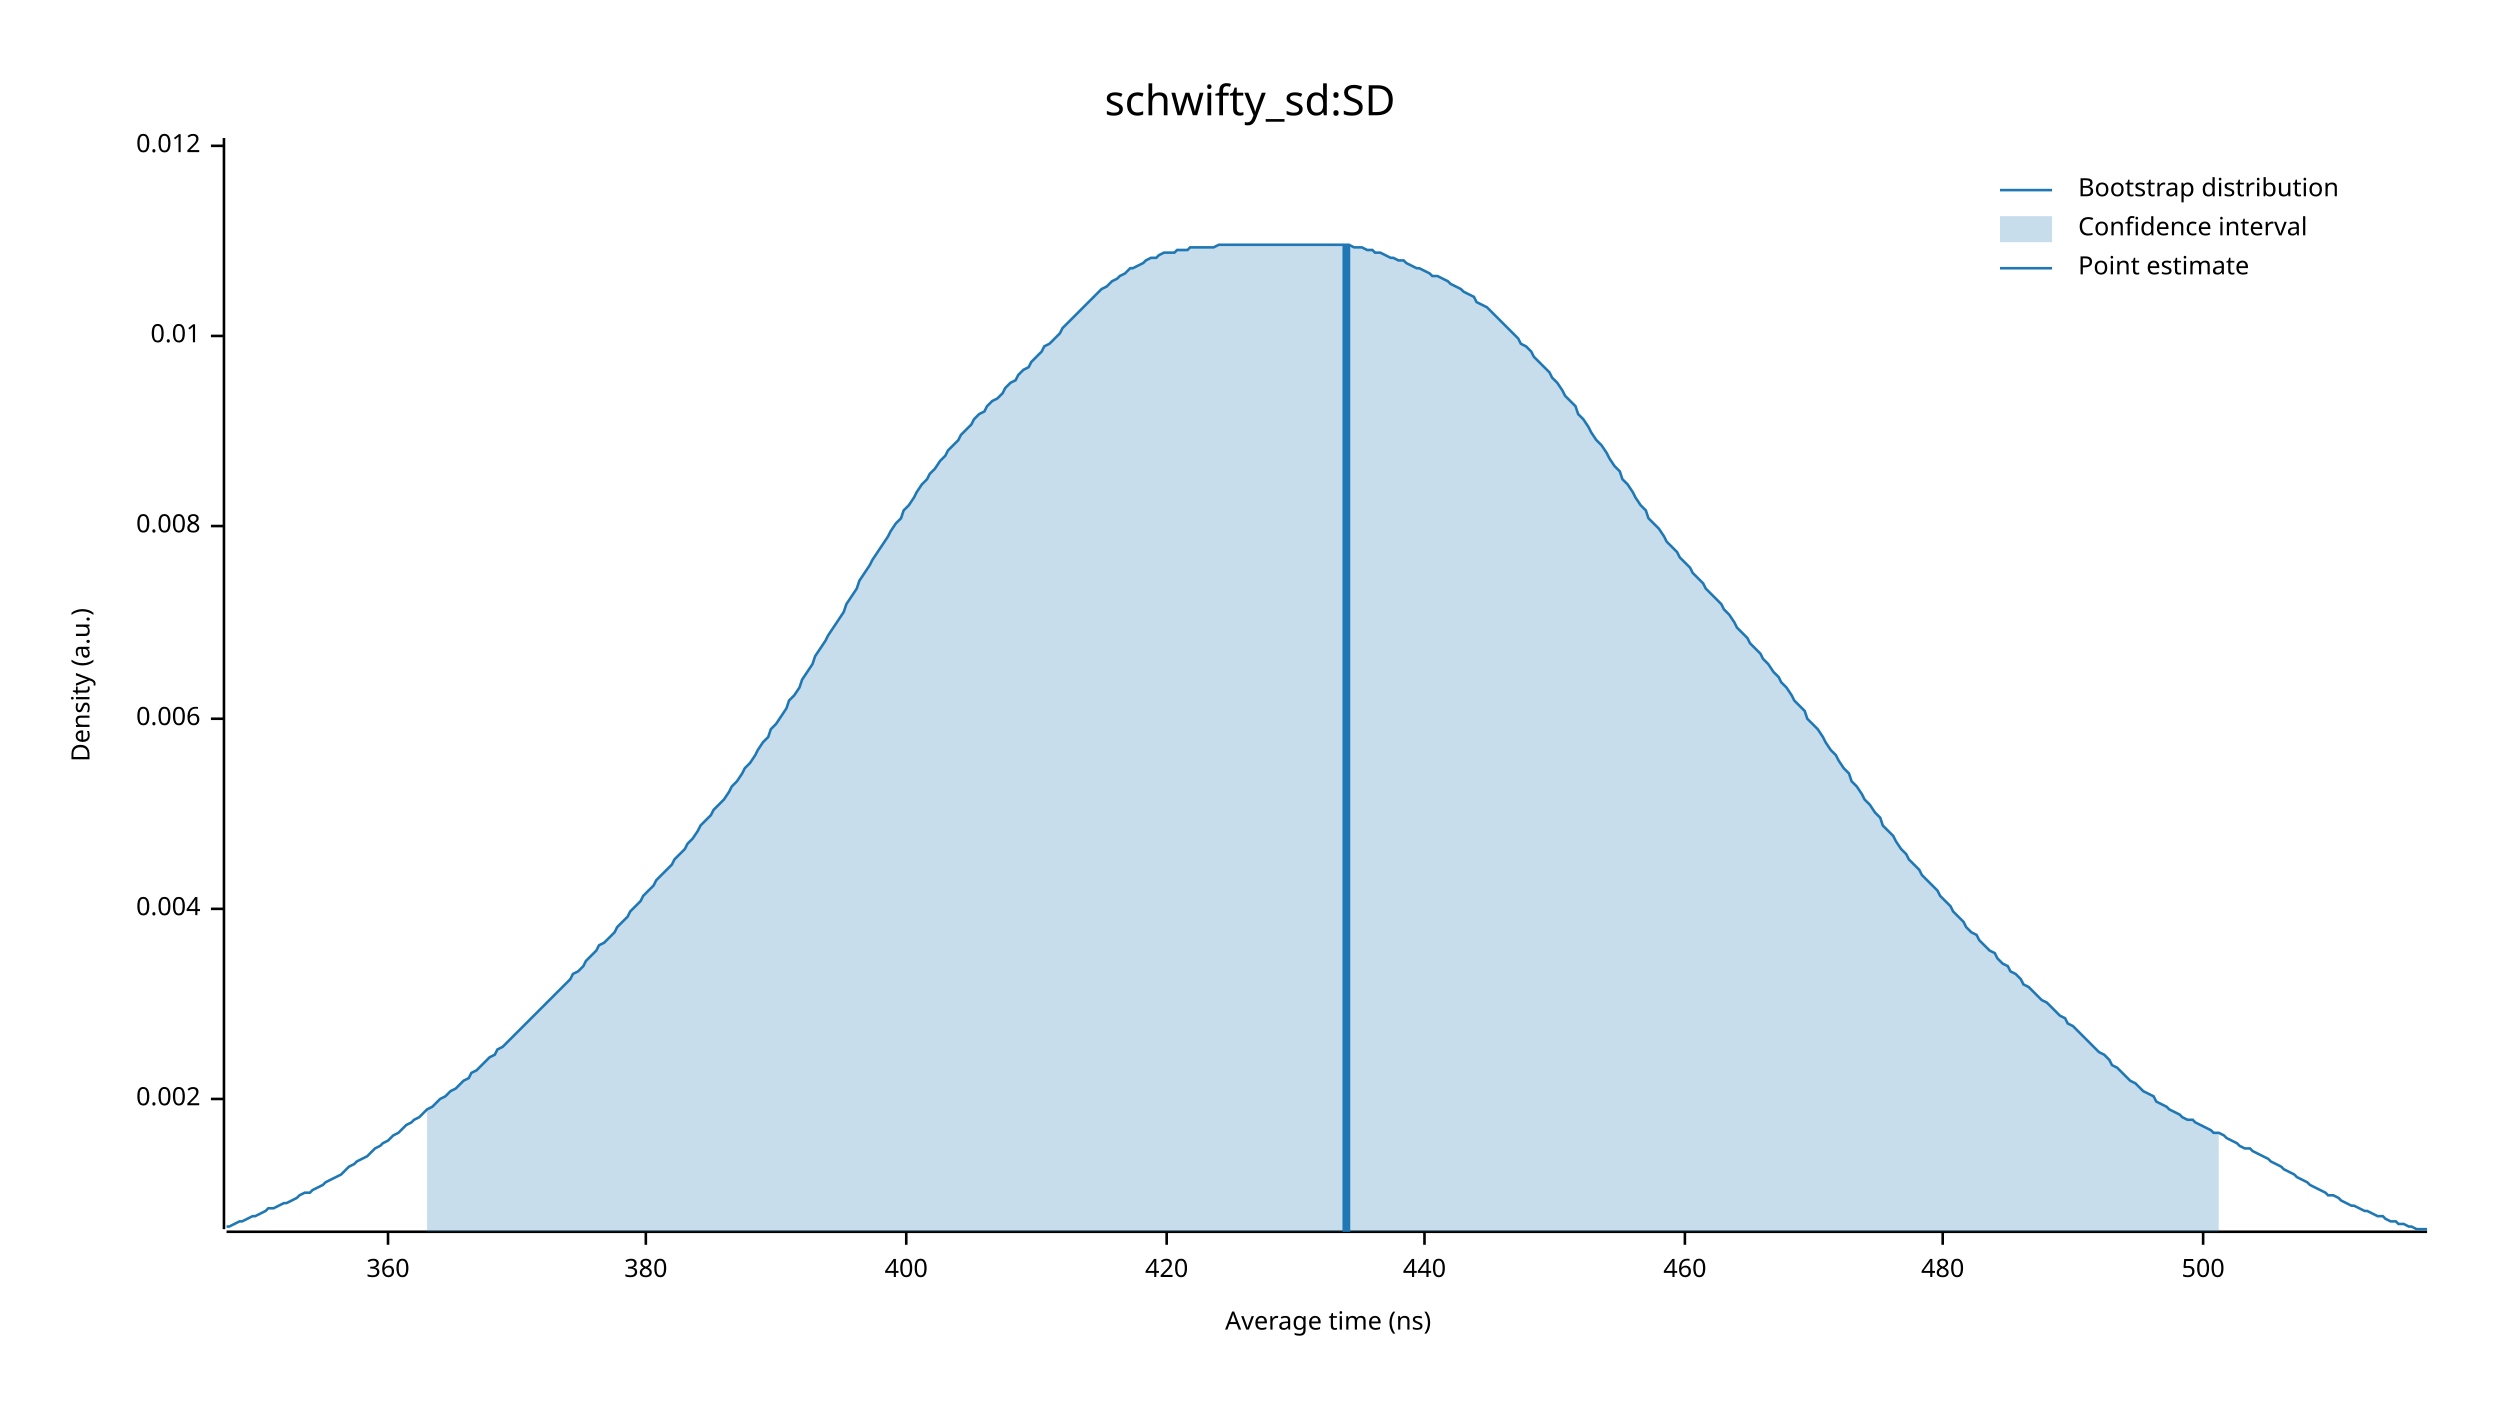
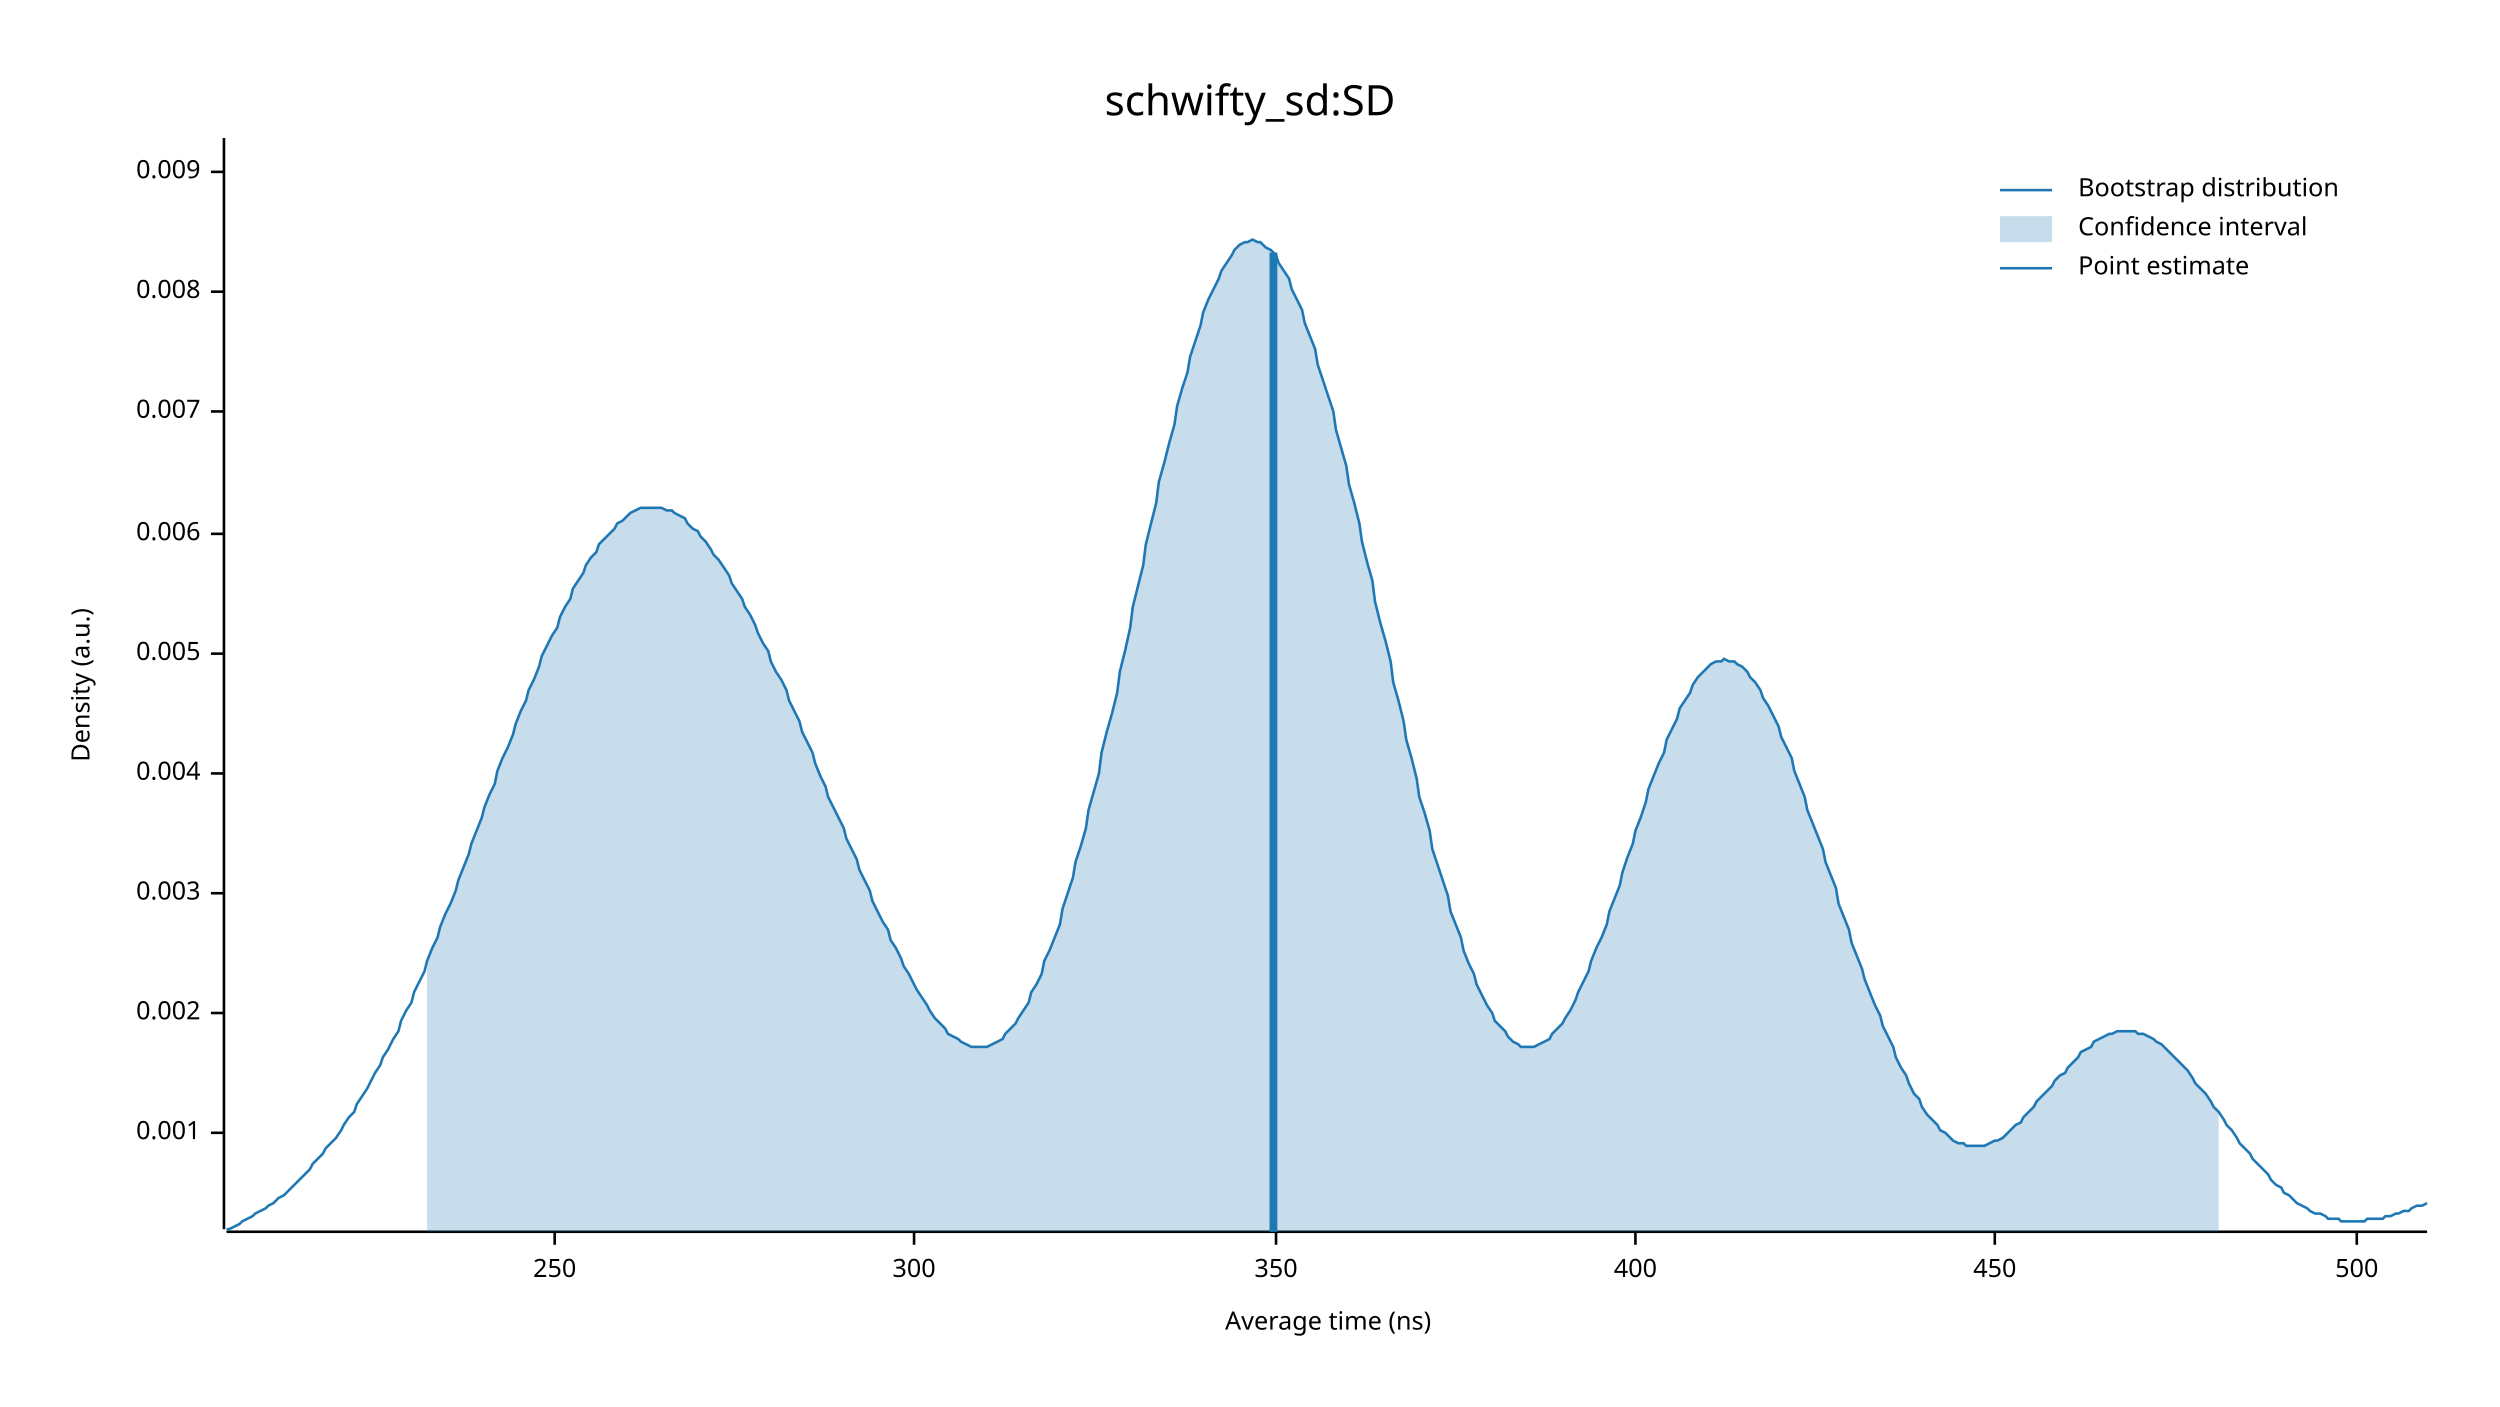
<svg xmlns="http://www.w3.org/2000/svg" width="960" height="540" viewBox="0 0 960 540">
  <text x="480" y="32" dy="0.76em" text-anchor="middle" font-family="sans-serif" font-size="16.129" opacity="1" fill="#000000">
schwifty_sd:SD
</text>
  <text x="27" y="263" dy="0.76em" text-anchor="middle" font-family="sans-serif" font-size="9.677" opacity="1" fill="#000000" transform="rotate(270, 27, 263)">
Density (a.u.)
</text>
  <text x="510" y="513" dy="-0.5ex" text-anchor="middle" font-family="sans-serif" font-size="9.677" opacity="1" fill="#000000">
Average time (ns)
</text>
  <polyline fill="none" opacity="1" stroke="#000000" stroke-width="1" points="86,53 86,472 " />
-   <text x="77" y="422" dy="0.5ex" text-anchor="end" font-family="sans-serif" font-size="9.677" opacity="1" fill="#000000">
+   <text x="77" y="435" dy="0.5ex" text-anchor="end" font-family="sans-serif" font-size="9.677" opacity="1" fill="#000000">
+ 0.001
+ </text>
+   <polyline fill="none" opacity="1" stroke="#000000" stroke-width="1" points="81,435 86,435 " />
+   <text x="77" y="389" dy="0.5ex" text-anchor="end" font-family="sans-serif" font-size="9.677" opacity="1" fill="#000000">
0.002
</text>
-   <polyline fill="none" opacity="1" stroke="#000000" stroke-width="1" points="81,422 86,422 " />
-   <text x="77" y="349" dy="0.5ex" text-anchor="end" font-family="sans-serif" font-size="9.677" opacity="1" fill="#000000">
+   <polyline fill="none" opacity="1" stroke="#000000" stroke-width="1" points="81,389 86,389 " />
+   <text x="77" y="343" dy="0.5ex" text-anchor="end" font-family="sans-serif" font-size="9.677" opacity="1" fill="#000000">
+ 0.003
+ </text>
+   <polyline fill="none" opacity="1" stroke="#000000" stroke-width="1" points="81,343 86,343 " />
+   <text x="77" y="297" dy="0.5ex" text-anchor="end" font-family="sans-serif" font-size="9.677" opacity="1" fill="#000000">
0.004
</text>
-   <polyline fill="none" opacity="1" stroke="#000000" stroke-width="1" points="81,349 86,349 " />
-   <text x="77" y="276" dy="0.5ex" text-anchor="end" font-family="sans-serif" font-size="9.677" opacity="1" fill="#000000">
+   <polyline fill="none" opacity="1" stroke="#000000" stroke-width="1" points="81,297 86,297 " />
+   <text x="77" y="251" dy="0.5ex" text-anchor="end" font-family="sans-serif" font-size="9.677" opacity="1" fill="#000000">
+ 0.005
+ </text>
+   <polyline fill="none" opacity="1" stroke="#000000" stroke-width="1" points="81,251 86,251 " />
+   <text x="77" y="205" dy="0.5ex" text-anchor="end" font-family="sans-serif" font-size="9.677" opacity="1" fill="#000000">
0.006
</text>
-   <polyline fill="none" opacity="1" stroke="#000000" stroke-width="1" points="81,276 86,276 " />
-   <text x="77" y="202" dy="0.5ex" text-anchor="end" font-family="sans-serif" font-size="9.677" opacity="1" fill="#000000">
+   <polyline fill="none" opacity="1" stroke="#000000" stroke-width="1" points="81,205 86,205 " />
+   <text x="77" y="158" dy="0.5ex" text-anchor="end" font-family="sans-serif" font-size="9.677" opacity="1" fill="#000000">
+ 0.007
+ </text>
+   <polyline fill="none" opacity="1" stroke="#000000" stroke-width="1" points="81,158 86,158 " />
+   <text x="77" y="112" dy="0.5ex" text-anchor="end" font-family="sans-serif" font-size="9.677" opacity="1" fill="#000000">
0.008
</text>
-   <polyline fill="none" opacity="1" stroke="#000000" stroke-width="1" points="81,202 86,202 " />
-   <text x="77" y="129" dy="0.5ex" text-anchor="end" font-family="sans-serif" font-size="9.677" opacity="1" fill="#000000">
- 0.01
+   <polyline fill="none" opacity="1" stroke="#000000" stroke-width="1" points="81,112 86,112 " />
+   <text x="77" y="66" dy="0.5ex" text-anchor="end" font-family="sans-serif" font-size="9.677" opacity="1" fill="#000000">
+ 0.009
</text>
-   <polyline fill="none" opacity="1" stroke="#000000" stroke-width="1" points="81,129 86,129 " />
-   <text x="77" y="56" dy="0.5ex" text-anchor="end" font-family="sans-serif" font-size="9.677" opacity="1" fill="#000000">
- 0.012
+   <polyline fill="none" opacity="1" stroke="#000000" stroke-width="1" points="81,66 86,66 " />
+   <polyline fill="none" opacity="1" stroke="#000000" stroke-width="1" points="87,473 932,473 " />
+   <text x="213" y="483" dy="0.76em" text-anchor="middle" font-family="sans-serif" font-size="9.677" opacity="1" fill="#000000">
+ 250
</text>
-   <polyline fill="none" opacity="1" stroke="#000000" stroke-width="1" points="81,56 86,56 " />
-   <polyline fill="none" opacity="1" stroke="#000000" stroke-width="1" points="87,473 932,473 " />
-   <text x="149" y="483" dy="0.76em" text-anchor="middle" font-family="sans-serif" font-size="9.677" opacity="1" fill="#000000">
- 360
+   <polyline fill="none" opacity="1" stroke="#000000" stroke-width="1" points="213,473 213,478 " />
+   <text x="351" y="483" dy="0.76em" text-anchor="middle" font-family="sans-serif" font-size="9.677" opacity="1" fill="#000000">
+ 300
</text>
-   <polyline fill="none" opacity="1" stroke="#000000" stroke-width="1" points="149,473 149,478 " />
-   <text x="248" y="483" dy="0.76em" text-anchor="middle" font-family="sans-serif" font-size="9.677" opacity="1" fill="#000000">
- 380
+   <polyline fill="none" opacity="1" stroke="#000000" stroke-width="1" points="351,473 351,478 " />
+   <text x="490" y="483" dy="0.76em" text-anchor="middle" font-family="sans-serif" font-size="9.677" opacity="1" fill="#000000">
+ 350
</text>
-   <polyline fill="none" opacity="1" stroke="#000000" stroke-width="1" points="248,473 248,478 " />
-   <text x="348" y="483" dy="0.76em" text-anchor="middle" font-family="sans-serif" font-size="9.677" opacity="1" fill="#000000">
+   <polyline fill="none" opacity="1" stroke="#000000" stroke-width="1" points="490,473 490,478 " />
+   <text x="628" y="483" dy="0.76em" text-anchor="middle" font-family="sans-serif" font-size="9.677" opacity="1" fill="#000000">
400
</text>
-   <polyline fill="none" opacity="1" stroke="#000000" stroke-width="1" points="348,473 348,478 " />
-   <text x="448" y="483" dy="0.76em" text-anchor="middle" font-family="sans-serif" font-size="9.677" opacity="1" fill="#000000">
- 420
+   <polyline fill="none" opacity="1" stroke="#000000" stroke-width="1" points="628,473 628,478 " />
+   <text x="766" y="483" dy="0.76em" text-anchor="middle" font-family="sans-serif" font-size="9.677" opacity="1" fill="#000000">
+ 450
</text>
-   <polyline fill="none" opacity="1" stroke="#000000" stroke-width="1" points="448,473 448,478 " />
-   <text x="547" y="483" dy="0.76em" text-anchor="middle" font-family="sans-serif" font-size="9.677" opacity="1" fill="#000000">
- 440
- </text>
-   <polyline fill="none" opacity="1" stroke="#000000" stroke-width="1" points="547,473 547,478 " />
-   <text x="647" y="483" dy="0.76em" text-anchor="middle" font-family="sans-serif" font-size="9.677" opacity="1" fill="#000000">
- 460
- </text>
-   <polyline fill="none" opacity="1" stroke="#000000" stroke-width="1" points="647,473 647,478 " />
-   <text x="746" y="483" dy="0.76em" text-anchor="middle" font-family="sans-serif" font-size="9.677" opacity="1" fill="#000000">
- 480
- </text>
-   <polyline fill="none" opacity="1" stroke="#000000" stroke-width="1" points="746,473 746,478 " />
-   <text x="846" y="483" dy="0.76em" text-anchor="middle" font-family="sans-serif" font-size="9.677" opacity="1" fill="#000000">
+   <polyline fill="none" opacity="1" stroke="#000000" stroke-width="1" points="766,473 766,478 " />
+   <text x="905" y="483" dy="0.76em" text-anchor="middle" font-family="sans-serif" font-size="9.677" opacity="1" fill="#000000">
500
</text>
-   <polyline fill="none" opacity="1" stroke="#000000" stroke-width="1" points="846,473 846,478 " />
-   <polyline fill="none" opacity="1" stroke="#1F78B4" stroke-width="1" points="87,471 88,471 90,470 92,469 93,469 95,468 97,467 98,467 100,466 102,465 103,464 105,464 107,463 109,462 110,462 112,461 114,460 115,459 117,458 119,458 120,457 122,456 124,455 125,454 127,453 129,452 131,451 132,450 134,448 136,447 137,446 139,445 141,444 142,443 144,441 146,440 147,439 149,438 151,436 153,435 154,434 156,432 158,431 159,430 161,429 163,427 164,426 166,425 168,423 169,422 171,421 173,419 175,418 176,417 178,415 180,414 181,412 183,411 185,409 186,408 188,406 190,405 191,403 193,402 195,400 197,398 198,397 200,395 202,393 203,392 205,390 207,388 208,387 210,385 212,383 214,381 215,380 217,378 219,376 220,374 222,373 224,371 225,369 227,367 229,365 230,363 232,362 234,360 236,358 237,356 239,354 241,352 242,350 244,348 246,346 247,344 249,342 251,340 252,338 254,336 256,334 258,332 259,330 261,328 263,326 264,324 266,322 268,319 269,317 271,315 273,313 274,311 276,309 278,307 280,304 281,302 283,300 285,297 286,295 288,293 290,290 291,288 293,285 295,283 296,280 298,278 300,275 302,272 303,269 305,267 307,264 308,261 310,258 312,255 313,252 315,249 317,246 318,244 320,241 322,238 324,235 325,232 327,229 329,226 330,223 332,220 334,217 335,215 337,212 339,209 341,206 342,204 344,201 346,199 347,196 349,194 351,191 352,189 354,186 356,184 357,182 359,180 361,177 363,175 364,173 366,171 368,169 369,167 371,165 373,163 374,161 376,159 378,158 379,156 381,154 383,153 385,151 386,149 388,147 390,146 391,144 393,142 395,141 396,139 398,137 400,135 401,133 403,132 405,130 407,128 408,126 410,124 412,122 413,121 415,119 417,117 418,116 420,114 422,112 423,111 425,110 427,108 429,107 430,106 432,105 434,103 435,103 437,102 439,101 440,100 442,99 444,99 445,98 447,97 449,97 451,97 452,96 454,96 456,96 457,95 459,95 461,95 462,95 464,95 466,95 468,94 469,94 471,94 473,94 474,94 476,94 478,94 479,94 481,94 483,94 484,94 486,94 488,94 490,94 491,94 493,94 495,94 496,94 498,94 500,94 501,94 503,94 505,94 506,94 508,94 510,94 512,94 513,94 515,94 517,94 518,94 520,95 522,95 523,95 525,96 527,96 528,97 530,97 532,98 534,99 535,99 537,100 539,100 540,101 542,102 544,103 545,103 547,104 549,105 550,106 552,106 554,107 556,108 557,109 559,110 561,111 562,112 564,113 566,114 567,116 569,117 571,118 573,120 574,121 576,123 578,125 579,126 581,128 583,130 584,132 586,133 588,135 589,137 591,139 593,141 595,143 596,145 598,147 600,150 601,152 603,154 605,156 606,159 608,161 610,164 611,166 613,169 615,171 617,174 618,176 620,179 622,181 623,184 625,186 627,189 628,191 630,194 632,196 633,199 635,201 637,203 639,206 640,208 642,210 644,212 645,214 647,216 649,218 650,220 652,222 654,224 655,226 657,228 659,230 661,232 662,234 664,236 666,239 667,241 669,243 671,245 672,247 674,249 676,251 677,253 679,255 681,258 683,260 684,262 686,264 688,267 689,269 691,271 693,273 694,276 696,278 698,280 700,283 701,285 703,288 705,290 706,292 708,295 710,297 711,300 713,302 715,305 716,307 718,309 720,312 722,314 723,317 725,319 727,321 728,323 730,326 732,328 733,330 735,332 737,334 738,336 740,338 742,340 744,342 745,344 747,346 749,348 750,350 752,352 754,354 755,356 757,358 759,359 760,361 762,363 764,365 766,366 767,368 769,370 771,371 772,373 774,374 776,376 777,378 779,379 781,381 782,382 784,384 786,385 788,387 789,388 791,390 793,391 794,393 796,394 798,396 799,397 801,399 803,401 804,402 806,404 808,405 810,407 811,409 813,410 815,412 816,413 818,415 820,416 821,417 823,419 825,420 827,421 828,423 830,424 832,425 833,426 835,427 837,428 838,429 840,430 842,430 843,431 845,432 847,433 849,434 850,435 852,435 854,436 855,437 857,438 859,439 860,440 862,441 864,441 865,442 867,443 869,444 871,445 872,446 874,447 876,448 877,449 879,450 881,451 882,452 884,453 886,454 887,455 889,456 891,457 893,458 894,459 896,459 898,460 899,461 901,462 903,463 904,463 906,464 908,465 909,465 911,466 913,467 915,467 916,468 918,469 920,469 921,470 923,470 925,471 926,471 928,472 930,472 932,472 " />
-   <polygon opacity="0.25" fill="#1F78B4" points="164,426 166,425 168,423 169,422 171,421 173,419 175,418 176,417 178,415 180,414 181,412 183,411 185,409 186,408 188,406 190,405 191,403 193,402 195,400 197,398 198,397 200,395 202,393 203,392 205,390 207,388 208,387 210,385 212,383 214,381 215,380 217,378 219,376 220,374 222,373 224,371 225,369 227,367 229,365 230,363 232,362 234,360 236,358 237,356 239,354 241,352 242,350 244,348 246,346 247,344 249,342 251,340 252,338 254,336 256,334 258,332 259,330 261,328 263,326 264,324 266,322 268,319 269,317 271,315 273,313 274,311 276,309 278,307 280,304 281,302 283,300 285,297 286,295 288,293 290,290 291,288 293,285 295,283 296,280 298,278 300,275 302,272 303,269 305,267 307,264 308,261 310,258 312,255 313,252 315,249 317,246 318,244 320,241 322,238 324,235 325,232 327,229 329,226 330,223 332,220 334,217 335,215 337,212 339,209 341,206 342,204 344,201 346,199 347,196 349,194 351,191 352,189 354,186 356,184 357,182 359,180 361,177 363,175 364,173 366,171 368,169 369,167 371,165 373,163 374,161 376,159 378,158 379,156 381,154 383,153 385,151 386,149 388,147 390,146 391,144 393,142 395,141 396,139 398,137 400,135 401,133 403,132 405,130 407,128 408,126 410,124 412,122 413,121 415,119 417,117 418,116 420,114 422,112 423,111 425,110 427,108 429,107 430,106 432,105 434,103 435,103 437,102 439,101 440,100 442,99 444,99 445,98 447,97 449,97 451,97 452,96 454,96 456,96 457,95 459,95 461,95 462,95 464,95 466,95 468,94 469,94 471,94 473,94 474,94 476,94 478,94 479,94 481,94 483,94 484,94 486,94 488,94 490,94 491,94 493,94 495,94 496,94 498,94 500,94 501,94 503,94 505,94 506,94 508,94 510,94 512,94 513,94 515,94 517,94 518,94 520,95 522,95 523,95 525,96 527,96 528,97 530,97 532,98 534,99 535,99 537,100 539,100 540,101 542,102 544,103 545,103 547,104 549,105 550,106 552,106 554,107 556,108 557,109 559,110 561,111 562,112 564,113 566,114 567,116 569,117 571,118 573,120 574,121 576,123 578,125 579,126 581,128 583,130 584,132 586,133 588,135 589,137 591,139 593,141 595,143 596,145 598,147 600,150 601,152 603,154 605,156 606,159 608,161 610,164 611,166 613,169 615,171 617,174 618,176 620,179 622,181 623,184 625,186 627,189 628,191 630,194 632,196 633,199 635,201 637,203 639,206 640,208 642,210 644,212 645,214 647,216 649,218 650,220 652,222 654,224 655,226 657,228 659,230 661,232 662,234 664,236 666,239 667,241 669,243 671,245 672,247 674,249 676,251 677,253 679,255 681,258 683,260 684,262 686,264 688,267 689,269 691,271 693,273 694,276 696,278 698,280 700,283 701,285 703,288 705,290 706,292 708,295 710,297 711,300 713,302 715,305 716,307 718,309 720,312 722,314 723,317 725,319 727,321 728,323 730,326 732,328 733,330 735,332 737,334 738,336 740,338 742,340 744,342 745,344 747,346 749,348 750,350 752,352 754,354 755,356 757,358 759,359 760,361 762,363 764,365 766,366 767,368 769,370 771,371 772,373 774,374 776,376 777,378 779,379 781,381 782,382 784,384 786,385 788,387 789,388 791,390 793,391 794,393 796,394 798,396 799,397 801,399 803,401 804,402 806,404 808,405 810,407 811,409 813,410 815,412 816,413 818,415 820,416 821,417 823,419 825,420 827,421 828,423 830,424 832,425 833,426 835,427 837,428 838,429 840,430 842,430 843,431 845,432 847,433 849,434 850,435 852,435 852,473 164,473 " />
-   <polyline fill="none" opacity="1" stroke="#1F78B4" stroke-width="3" points="517,473 517,94 " />
+   <polyline fill="none" opacity="1" stroke="#000000" stroke-width="1" points="905,473 905,478 " />
+   <polyline fill="none" opacity="1" stroke="#1F78B4" stroke-width="1" points="87,472 88,472 90,471 92,470 93,469 95,468 97,467 98,466 100,465 102,464 103,463 105,462 107,460 109,459 110,458 112,456 114,454 115,453 117,451 119,449 120,447 122,445 124,443 125,441 127,439 129,437 131,434 132,432 134,429 136,427 137,424 139,421 141,418 142,416 144,412 146,409 147,406 149,403 151,399 153,396 154,392 156,388 158,385 159,381 161,377 163,373 164,369 166,364 168,360 169,356 171,351 173,347 175,342 176,338 178,333 180,328 181,324 183,319 185,314 186,310 188,305 190,301 191,296 193,291 195,287 197,282 198,278 200,273 202,269 203,265 205,261 207,256 208,252 210,248 212,244 214,241 215,237 217,233 219,230 220,226 222,223 224,220 225,217 227,214 229,212 230,209 232,207 234,205 236,203 237,201 239,200 241,198 242,197 244,196 246,195 247,195 249,195 251,195 252,195 254,195 256,196 258,196 259,197 261,198 263,199 264,201 266,203 268,204 269,206 271,208 273,211 274,213 276,215 278,218 280,221 281,224 283,227 285,230 286,233 288,236 290,240 291,243 293,247 295,250 296,254 298,258 300,261 302,265 303,269 305,273 307,277 308,281 310,285 312,289 313,293 315,298 317,302 318,306 320,310 322,314 324,318 325,322 327,326 329,330 330,334 332,338 334,342 335,346 337,350 339,354 341,357 342,361 344,364 346,368 347,371 349,374 351,378 352,380 354,383 356,386 357,388 359,391 361,393 363,395 364,397 366,398 368,399 369,400 371,401 373,402 374,402 376,402 378,402 379,402 381,401 383,400 385,399 386,397 388,395 390,393 391,391 393,388 395,385 396,381 398,378 400,374 401,369 403,365 405,360 407,355 408,349 410,343 412,337 413,331 415,325 417,318 418,311 420,304 422,297 423,289 425,281 427,274 429,266 430,258 432,250 434,241 435,233 437,225 439,217 440,209 442,201 444,193 445,185 447,178 449,170 451,163 452,156 454,149 456,143 457,137 459,131 461,125 462,120 464,115 466,111 468,107 469,104 471,101 473,98 474,96 476,94 478,93 479,93 481,92 483,93 484,93 486,95 488,96 490,98 491,101 493,104 495,107 496,111 498,115 500,119 501,124 503,129 505,134 506,140 508,146 510,152 512,158 513,165 515,172 517,179 518,186 520,193 522,201 523,208 525,216 527,223 528,231 530,239 532,246 534,254 535,262 537,269 539,277 540,284 542,291 544,299 545,306 547,312 549,319 550,326 552,332 554,338 556,344 557,350 559,355 561,360 562,365 564,370 566,374 567,378 569,382 571,386 573,389 574,392 576,394 578,396 579,398 581,400 583,401 584,402 586,402 588,402 589,402 591,401 593,400 595,399 596,397 598,395 600,393 601,391 603,388 605,384 606,381 608,377 610,373 611,369 613,364 615,360 617,355 618,350 620,345 622,340 623,335 625,329 627,324 628,319 630,314 632,308 633,303 635,298 637,293 639,289 640,284 642,280 644,276 645,272 647,269 649,266 650,263 652,260 654,258 655,257 657,255 659,254 661,254 662,253 664,254 666,254 667,255 669,256 671,258 672,260 674,262 676,265 677,268 679,271 681,275 683,279 684,283 686,287 688,291 689,296 691,301 693,306 694,311 696,316 698,321 700,326 701,331 703,336 705,341 706,347 708,352 710,357 711,362 713,367 715,372 716,376 718,381 720,386 722,390 723,394 725,398 727,402 728,406 730,410 732,413 733,416 735,420 737,422 738,425 740,428 742,430 744,432 745,434 747,435 749,437 750,438 752,439 754,439 755,440 757,440 759,440 760,440 762,440 764,439 766,438 767,438 769,437 771,435 772,434 774,432 776,431 777,429 779,427 781,425 782,423 784,421 786,419 788,417 789,415 791,413 793,412 794,410 796,408 798,406 799,404 801,403 803,402 804,400 806,399 808,398 810,397 811,397 813,396 815,396 816,396 818,396 820,396 821,397 823,397 825,398 827,399 828,400 830,401 832,403 833,404 835,406 837,408 838,409 840,411 842,414 843,416 845,418 847,420 849,423 850,425 852,427 854,430 855,432 857,434 859,437 860,439 862,441 864,443 865,445 867,447 869,449 871,451 872,453 874,455 876,456 877,458 879,459 881,461 882,462 884,463 886,464 887,465 889,466 891,466 893,467 894,468 896,468 898,468 899,469 901,469 903,469 904,469 906,469 908,469 909,468 911,468 913,468 915,468 916,467 918,467 920,466 921,466 923,465 925,465 926,464 928,463 930,463 932,462 " />
+   <polygon opacity="0.25" fill="#1F78B4" points="164,369 166,364 168,360 169,356 171,351 173,347 175,342 176,338 178,333 180,328 181,324 183,319 185,314 186,310 188,305 190,301 191,296 193,291 195,287 197,282 198,278 200,273 202,269 203,265 205,261 207,256 208,252 210,248 212,244 214,241 215,237 217,233 219,230 220,226 222,223 224,220 225,217 227,214 229,212 230,209 232,207 234,205 236,203 237,201 239,200 241,198 242,197 244,196 246,195 247,195 249,195 251,195 252,195 254,195 256,196 258,196 259,197 261,198 263,199 264,201 266,203 268,204 269,206 271,208 273,211 274,213 276,215 278,218 280,221 281,224 283,227 285,230 286,233 288,236 290,240 291,243 293,247 295,250 296,254 298,258 300,261 302,265 303,269 305,273 307,277 308,281 310,285 312,289 313,293 315,298 317,302 318,306 320,310 322,314 324,318 325,322 327,326 329,330 330,334 332,338 334,342 335,346 337,350 339,354 341,357 342,361 344,364 346,368 347,371 349,374 351,378 352,380 354,383 356,386 357,388 359,391 361,393 363,395 364,397 366,398 368,399 369,400 371,401 373,402 374,402 376,402 378,402 379,402 381,401 383,400 385,399 386,397 388,395 390,393 391,391 393,388 395,385 396,381 398,378 400,374 401,369 403,365 405,360 407,355 408,349 410,343 412,337 413,331 415,325 417,318 418,311 420,304 422,297 423,289 425,281 427,274 429,266 430,258 432,250 434,241 435,233 437,225 439,217 440,209 442,201 444,193 445,185 447,178 449,170 451,163 452,156 454,149 456,143 457,137 459,131 461,125 462,120 464,115 466,111 468,107 469,104 471,101 473,98 474,96 476,94 478,93 479,93 481,92 483,93 484,93 486,95 488,96 490,98 491,101 493,104 495,107 496,111 498,115 500,119 501,124 503,129 505,134 506,140 508,146 510,152 512,158 513,165 515,172 517,179 518,186 520,193 522,201 523,208 525,216 527,223 528,231 530,239 532,246 534,254 535,262 537,269 539,277 540,284 542,291 544,299 545,306 547,312 549,319 550,326 552,332 554,338 556,344 557,350 559,355 561,360 562,365 564,370 566,374 567,378 569,382 571,386 573,389 574,392 576,394 578,396 579,398 581,400 583,401 584,402 586,402 588,402 589,402 591,401 593,400 595,399 596,397 598,395 600,393 601,391 603,388 605,384 606,381 608,377 610,373 611,369 613,364 615,360 617,355 618,350 620,345 622,340 623,335 625,329 627,324 628,319 630,314 632,308 633,303 635,298 637,293 639,289 640,284 642,280 644,276 645,272 647,269 649,266 650,263 652,260 654,258 655,257 657,255 659,254 661,254 662,253 664,254 666,254 667,255 669,256 671,258 672,260 674,262 676,265 677,268 679,271 681,275 683,279 684,283 686,287 688,291 689,296 691,301 693,306 694,311 696,316 698,321 700,326 701,331 703,336 705,341 706,347 708,352 710,357 711,362 713,367 715,372 716,376 718,381 720,386 722,390 723,394 725,398 727,402 728,406 730,410 732,413 733,416 735,420 737,422 738,425 740,428 742,430 744,432 745,434 747,435 749,437 750,438 752,439 754,439 755,440 757,440 759,440 760,440 762,440 764,439 766,438 767,438 769,437 771,435 772,434 774,432 776,431 777,429 779,427 781,425 782,423 784,421 786,419 788,417 789,415 791,413 793,412 794,410 796,408 798,406 799,404 801,403 803,402 804,400 806,399 808,398 810,397 811,397 813,396 815,396 816,396 818,396 820,396 821,397 823,397 825,398 827,399 828,400 830,401 832,403 833,404 835,406 837,408 838,409 840,411 842,414 843,416 845,418 847,420 849,423 850,425 852,427 852,473 164,473 " />
+   <polyline fill="none" opacity="1" stroke="#1F78B4" stroke-width="3" points="489,473 489,97 " />
  <text x="798" y="68" dy="0.76em" text-anchor="start" font-family="sans-serif" font-size="9.677" opacity="1" fill="#000000">
Bootstrap distribution
</text>
  <text x="798" y="83" dy="0.76em" text-anchor="start" font-family="sans-serif" font-size="9.677" opacity="1" fill="#000000">
Confidence interval
</text>
  <text x="798" y="98" dy="0.76em" text-anchor="start" font-family="sans-serif" font-size="9.677" opacity="1" fill="#000000">
Point estimate
</text>
  <polyline fill="none" opacity="1" stroke="#1F78B4" stroke-width="1" points="768,73 788,73 " />
  <rect x="768" y="83" width="20" height="10" opacity="0.25" fill="#1F78B4" stroke="none" />
  <polyline fill="none" opacity="1" stroke="#1F78B4" stroke-width="1" points="768,103 788,103 " />
</svg>
